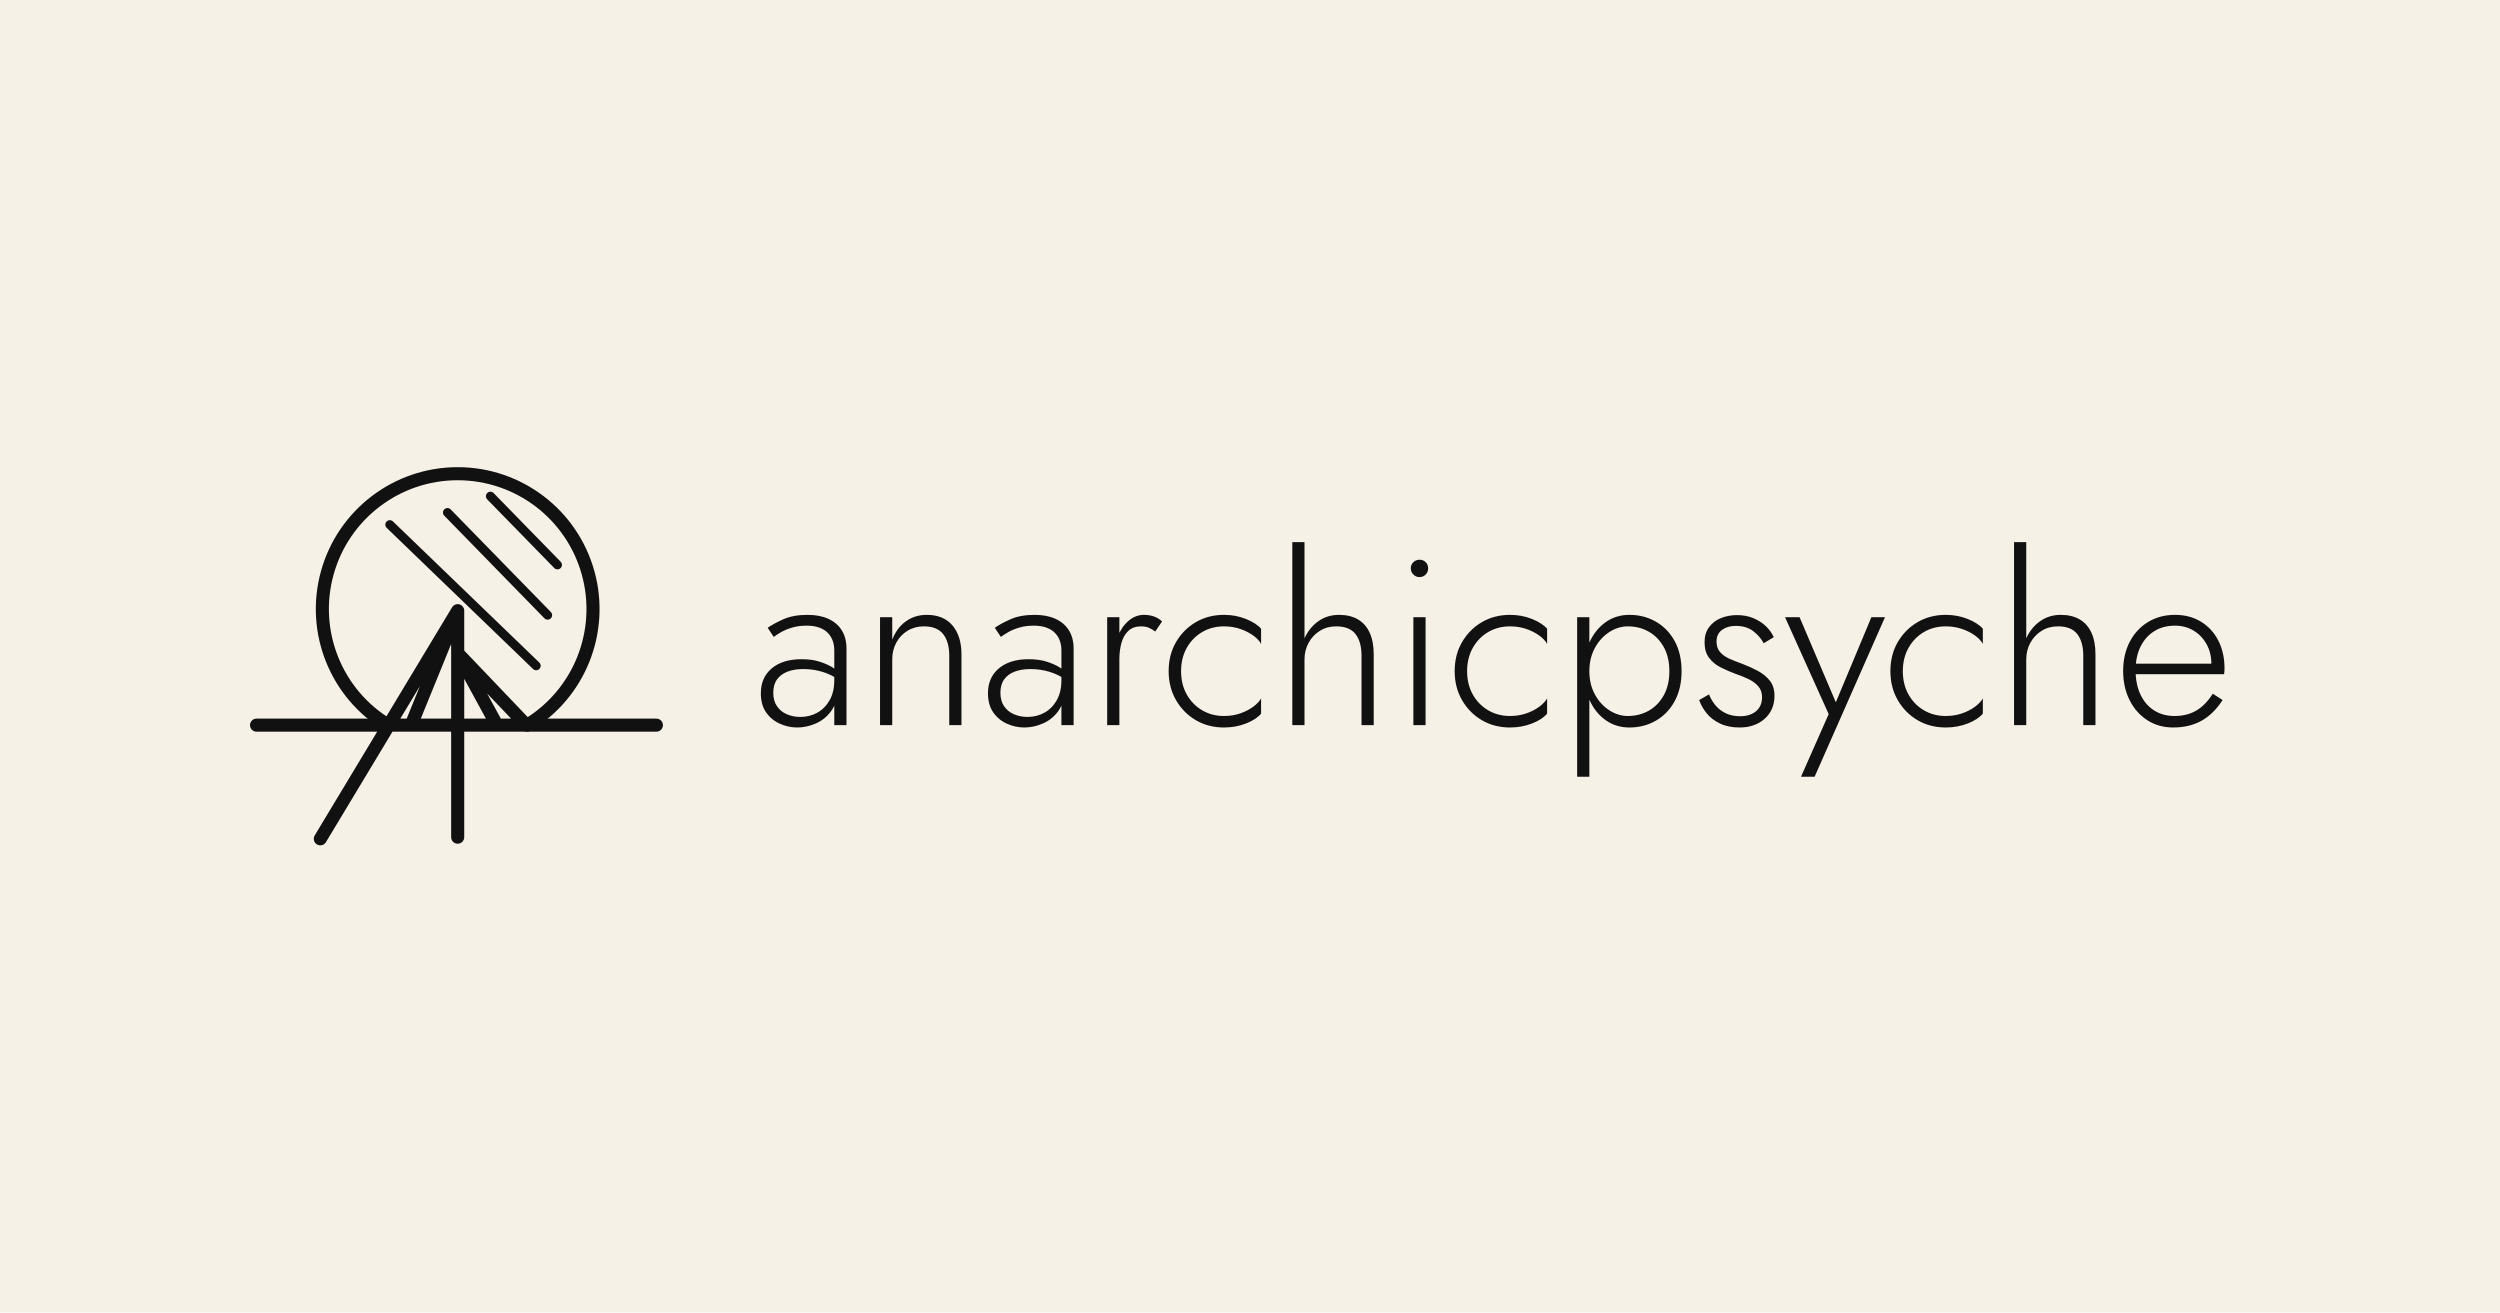
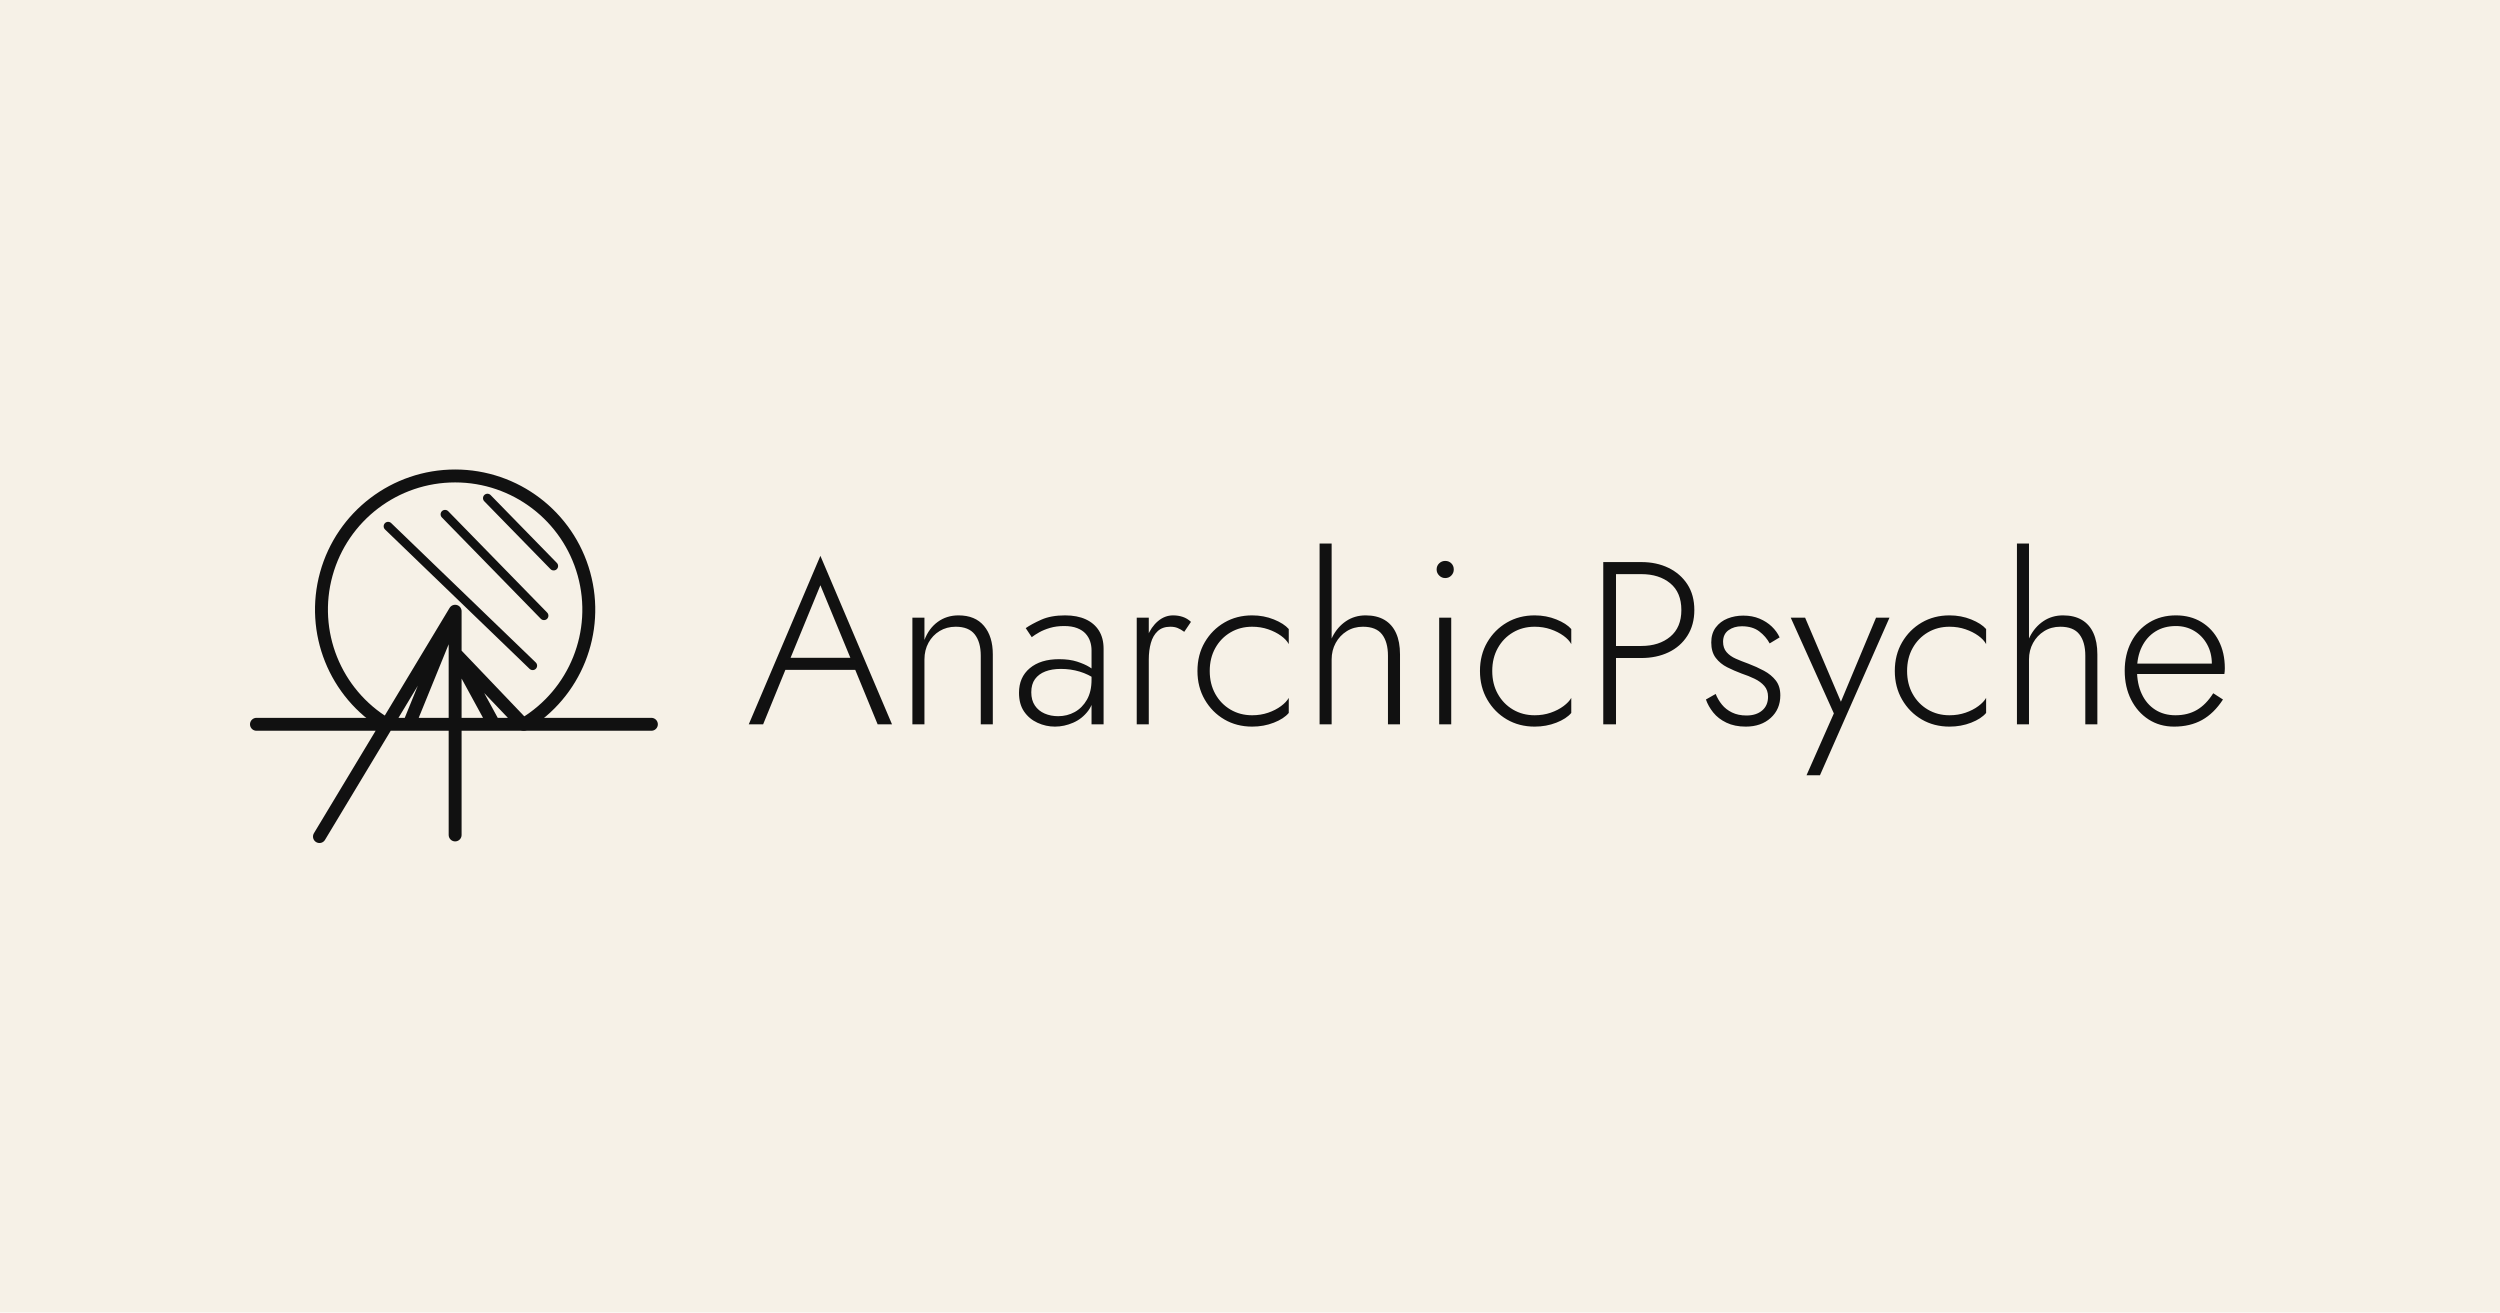
- <svg xmlns="http://www.w3.org/2000/svg" viewBox="0 0 1200 630" role="img" aria-label="Anarchicpsyche">
+ <svg xmlns="http://www.w3.org/2000/svg" viewBox="0 0 1200 630" role="img" aria-label="AnarchicPsyche">
  <rect width="1200" height="630" fill="#f6f1e7" />
-   <g transform="translate(123.14 226.4) scale(0.392481)">
+   <g transform="translate(123.1 227.49) scale(0.38766)">
    <g fill="none" stroke-linecap="round" stroke-linejoin="round">
      <path d="M160.99 310A165.5 165.5 0 1 1 331.01 310" stroke="#111111" stroke-width="16" />
      <path d="M286 30L368 114M233.5 50L356 175.5M163 64.8L342 237.4" stroke="#111111" stroke-width="11" />
      <path d="M0 310H489M246 170V447M246 170L78 449M246 170L189 310M246 222L294 310M246 222L330 310" stroke="#111111" stroke-width="16" />
    </g>
-     <path transform="translate(607 310) scale(0.28696)" fill="#111111" d="M87 -138Q87 -173 103.0 -195.0Q119 -217 147.5 -228.0Q176 -239 215 -239Q257 -239 295.5 -227.5Q334 -216 368 -192V-225Q359 -234 338.0 -247.0Q317 -260 284.5 -270.5Q252 -281 207 -281Q127 -281 80.5 -242.0Q34 -203 34 -136Q34 -87 56.0 -55.0Q78 -23 114.0 -6.5Q150 10 189 10Q229 10 268.0 -7.0Q307 -24 333.0 -59.0Q359 -94 359 -148L347 -192Q347 -141 327.0 -106.0Q307 -71 274.5 -53.0Q242 -35 203 -35Q171 -35 144.5 -46.5Q118 -58 102.5 -81.0Q87 -104 87 -138ZM89 -376Q102 -386 121.5 -397.0Q141 -408 168.0 -416.0Q195 -424 229 -424Q262 -424 285.0 -415.0Q308 -406 321.5 -391.0Q335 -376 341.0 -357.5Q347 -339 347 -319V0H399V-326Q399 -372 379.0 -404.0Q359 -436 322.0 -453.0Q285 -470 233 -470Q172 -470 130.5 -451.5Q89 -433 63 -415ZM837 -296V0H889V-302Q889 -379 851.0 -424.5Q813 -470 741 -470Q690 -470 651.5 -442.0Q613 -414 594 -364V-460H542V0H594V-280Q594 -320 611.5 -352.0Q629 -384 659.5 -402.5Q690 -421 729 -421Q785 -421 811.0 -388.0Q837 -355 837 -296ZM1055 -138Q1055 -173 1071.0 -195.0Q1087 -217 1115.5 -228.0Q1144 -239 1183 -239Q1225 -239 1263.5 -227.5Q1302 -216 1336 -192V-225Q1327 -234 1306.0 -247.0Q1285 -260 1252.5 -270.5Q1220 -281 1175 -281Q1095 -281 1048.5 -242.0Q1002 -203 1002 -136Q1002 -87 1024.0 -55.0Q1046 -23 1082.0 -6.5Q1118 10 1157 10Q1197 10 1236.0 -7.0Q1275 -24 1301.0 -59.0Q1327 -94 1327 -148L1315 -192Q1315 -141 1295.0 -106.0Q1275 -71 1242.5 -53.0Q1210 -35 1171 -35Q1139 -35 1112.5 -46.5Q1086 -58 1070.5 -81.0Q1055 -104 1055 -138ZM1057 -376Q1070 -386 1089.5 -397.0Q1109 -408 1136.0 -416.0Q1163 -424 1197 -424Q1230 -424 1253.0 -415.0Q1276 -406 1289.5 -391.0Q1303 -376 1309.0 -357.5Q1315 -339 1315 -319V0H1367V-326Q1367 -372 1347.0 -404.0Q1327 -436 1290.0 -453.0Q1253 -470 1201 -470Q1140 -470 1098.5 -451.5Q1057 -433 1031 -415ZM1562 -460H1510V0H1562ZM1715 -399 1744 -442Q1728 -457 1708.5 -463.5Q1689 -470 1667 -470Q1631 -470 1601.5 -445.0Q1572 -420 1555.0 -377.5Q1538 -335 1538 -280H1562Q1562 -319 1571.0 -351.0Q1580 -383 1600.5 -402.0Q1621 -421 1655 -421Q1673 -421 1686.5 -415.5Q1700 -410 1715 -399ZM1825 -230Q1825 -286 1849.0 -329.0Q1873 -372 1914.5 -396.5Q1956 -421 2008 -421Q2045 -421 2077.0 -410.0Q2109 -399 2132.5 -382.0Q2156 -365 2166 -346V-411Q2145 -435 2101.5 -452.5Q2058 -470 2008 -470Q1941 -470 1888.0 -439.0Q1835 -408 1803.5 -354.0Q1772 -300 1772 -230Q1772 -161 1803.5 -106.5Q1835 -52 1888.0 -21.0Q1941 10 2008 10Q2058 10 2101.5 -7.0Q2145 -24 2166 -49V-114Q2156 -96 2132.5 -78.5Q2109 -61 2077.0 -50.0Q2045 -39 2008 -39Q1956 -39 1914.5 -63.5Q1873 -88 1849.0 -131.0Q1825 -174 1825 -230ZM2351 -780H2299V0H2351ZM2594 -296V0H2646V-302Q2646 -356 2629.0 -393.5Q2612 -431 2579.0 -450.5Q2546 -470 2498 -470Q2450 -470 2413.0 -445.0Q2376 -420 2354.5 -377.5Q2333 -335 2333 -280H2351Q2351 -319 2368.5 -351.0Q2386 -383 2416.5 -402.0Q2447 -421 2486 -421Q2543 -421 2568.5 -388.0Q2594 -355 2594 -296ZM2804 -668Q2804 -653 2815.0 -642.0Q2826 -631 2841 -631Q2857 -631 2867.5 -642.0Q2878 -653 2878 -668Q2878 -684 2867.5 -694.5Q2857 -705 2841 -705Q2826 -705 2815.0 -694.5Q2804 -684 2804 -668ZM2815 -460V0H2867V-460ZM3044 -230Q3044 -286 3068.0 -329.0Q3092 -372 3133.5 -396.5Q3175 -421 3227 -421Q3264 -421 3296.0 -410.0Q3328 -399 3351.5 -382.0Q3375 -365 3385 -346V-411Q3364 -435 3320.5 -452.5Q3277 -470 3227 -470Q3160 -470 3107.0 -439.0Q3054 -408 3022.5 -354.0Q2991 -300 2991 -230Q2991 -161 3022.5 -106.5Q3054 -52 3107.0 -21.0Q3160 10 3227 10Q3277 10 3320.5 -7.0Q3364 -24 3385 -49V-114Q3375 -96 3351.5 -78.5Q3328 -61 3296.0 -50.0Q3264 -39 3227 -39Q3175 -39 3133.5 -63.5Q3092 -88 3068.0 -131.0Q3044 -174 3044 -230ZM3565 220V-460H3513V220ZM3958 -230Q3958 -305 3928.5 -358.5Q3899 -412 3848.5 -441.0Q3798 -470 3736 -470Q3678 -470 3634.0 -438.5Q3590 -407 3565.5 -353.0Q3541 -299 3541 -230Q3541 -162 3565.5 -107.5Q3590 -53 3634.0 -21.5Q3678 10 3736 10Q3798 10 3848.5 -19.0Q3899 -48 3928.5 -102.0Q3958 -156 3958 -230ZM3906 -230Q3906 -170 3882.0 -127.0Q3858 -84 3818.0 -61.5Q3778 -39 3729 -39Q3687 -39 3649.0 -64.0Q3611 -89 3588.0 -132.0Q3565 -175 3565 -230Q3565 -285 3588.0 -328.0Q3611 -371 3649.0 -396.0Q3687 -421 3729 -421Q3778 -421 3818.0 -398.5Q3858 -376 3882.0 -333.0Q3906 -290 3906 -230ZM4075 -131 4033 -107Q4043 -78 4064.5 -51.0Q4086 -24 4121.5 -7.0Q4157 10 4205 10Q4271 10 4312.5 -27.5Q4354 -65 4354 -125Q4354 -164 4334.5 -189.0Q4315 -214 4283.5 -231.0Q4252 -248 4215 -262Q4187 -272 4162.0 -283.0Q4137 -294 4122.0 -311.5Q4107 -329 4107 -356Q4107 -389 4130.5 -406.0Q4154 -423 4188 -423Q4234 -423 4263.0 -401.0Q4292 -379 4308 -349L4351 -375Q4339 -401 4317.0 -422.0Q4295 -443 4264.0 -456.0Q4233 -469 4194 -469Q4158 -469 4126.5 -456.5Q4095 -444 4075.5 -418.0Q4056 -392 4056 -353Q4056 -312 4075.5 -286.5Q4095 -261 4125.0 -246.0Q4155 -231 4187 -219Q4217 -209 4243.0 -196.5Q4269 -184 4285.0 -165.5Q4301 -147 4301 -119Q4301 -81 4275.5 -59.5Q4250 -38 4208 -38Q4172 -38 4145.5 -51.0Q4119 -64 4102.0 -85.0Q4085 -106 4075 -131ZM4825 -460H4767L4604 -70L4628 -68L4461 -460H4399L4585 -47L4467 220H4525ZM4901 -230Q4901 -286 4925.0 -329.0Q4949 -372 4990.5 -396.5Q5032 -421 5084 -421Q5121 -421 5153.0 -410.0Q5185 -399 5208.5 -382.0Q5232 -365 5242 -346V-411Q5221 -435 5177.5 -452.5Q5134 -470 5084 -470Q5017 -470 4964.0 -439.0Q4911 -408 4879.5 -354.0Q4848 -300 4848 -230Q4848 -161 4879.5 -106.5Q4911 -52 4964.0 -21.0Q5017 10 5084 10Q5134 10 5177.5 -7.0Q5221 -24 5242 -49V-114Q5232 -96 5208.5 -78.5Q5185 -61 5153.0 -50.0Q5121 -39 5084 -39Q5032 -39 4990.5 -63.5Q4949 -88 4925.0 -131.0Q4901 -174 4901 -230ZM5427 -780H5375V0H5427ZM5670 -296V0H5722V-302Q5722 -356 5705.0 -393.5Q5688 -431 5655.0 -450.5Q5622 -470 5574 -470Q5526 -470 5489.0 -445.0Q5452 -420 5430.5 -377.5Q5409 -335 5409 -280H5427Q5427 -319 5444.5 -351.0Q5462 -383 5492.5 -402.0Q5523 -421 5562 -421Q5619 -421 5644.5 -388.0Q5670 -355 5670 -296ZM6053 10Q6122 10 6173.5 -18.5Q6225 -47 6264 -107L6222 -134Q6191 -85 6151.5 -62.0Q6112 -39 6059 -39Q6009 -39 5971.5 -63.0Q5934 -87 5913.5 -131.0Q5893 -175 5893 -234Q5893 -292 5914.0 -334.5Q5935 -377 5972.5 -400.5Q6010 -424 6061 -424Q6105 -424 6140.0 -403.0Q6175 -382 6195.5 -345.0Q6216 -308 6216 -261Q6216 -253 6213.5 -244.5Q6211 -236 6209 -231L6231 -262H5873V-217H6270Q6271 -222 6271.5 -229.0Q6272 -236 6272 -242Q6272 -309 6245.5 -360.5Q6219 -412 6171.5 -441.0Q6124 -470 6061 -470Q5996 -470 5946.0 -439.5Q5896 -409 5868.0 -355.0Q5840 -301 5840 -231Q5840 -161 5867.5 -106.5Q5895 -52 5943.0 -21.0Q5991 10 6053 10Z" />
+     <path transform="translate(607 310) scale(0.28696)" fill="#111111" d="M140 -235H499L481 -287H158ZM318 -600 456 -266 461 -253 565 0H627L318 -727L9 0H71L176 -257L182 -269ZM1010 -296V0H1062V-302Q1062 -379 1024.0 -424.5Q986 -470 914 -470Q863 -470 824.5 -442.0Q786 -414 767 -364V-460H715V0H767V-280Q767 -320 784.5 -352.0Q802 -384 832.5 -402.5Q863 -421 902 -421Q958 -421 984.0 -388.0Q1010 -355 1010 -296ZM1228 -138Q1228 -173 1244.0 -195.0Q1260 -217 1288.5 -228.0Q1317 -239 1356 -239Q1398 -239 1436.5 -227.5Q1475 -216 1509 -192V-225Q1500 -234 1479.0 -247.0Q1458 -260 1425.5 -270.5Q1393 -281 1348 -281Q1268 -281 1221.5 -242.0Q1175 -203 1175 -136Q1175 -87 1197.0 -55.0Q1219 -23 1255.0 -6.5Q1291 10 1330 10Q1370 10 1409.0 -7.0Q1448 -24 1474.0 -59.0Q1500 -94 1500 -148L1488 -192Q1488 -141 1468.0 -106.0Q1448 -71 1415.5 -53.0Q1383 -35 1344 -35Q1312 -35 1285.5 -46.5Q1259 -58 1243.5 -81.0Q1228 -104 1228 -138ZM1230 -376Q1243 -386 1262.5 -397.0Q1282 -408 1309.0 -416.0Q1336 -424 1370 -424Q1403 -424 1426.0 -415.0Q1449 -406 1462.5 -391.0Q1476 -376 1482.0 -357.5Q1488 -339 1488 -319V0H1540V-326Q1540 -372 1520.0 -404.0Q1500 -436 1463.0 -453.0Q1426 -470 1374 -470Q1313 -470 1271.5 -451.5Q1230 -433 1204 -415ZM1735 -460H1683V0H1735ZM1888 -399 1917 -442Q1901 -457 1881.5 -463.5Q1862 -470 1840 -470Q1804 -470 1774.5 -445.0Q1745 -420 1728.0 -377.5Q1711 -335 1711 -280H1735Q1735 -319 1744.0 -351.0Q1753 -383 1773.5 -402.0Q1794 -421 1828 -421Q1846 -421 1859.5 -415.5Q1873 -410 1888 -399ZM1998 -230Q1998 -286 2022.0 -329.0Q2046 -372 2087.5 -396.5Q2129 -421 2181 -421Q2218 -421 2250.0 -410.0Q2282 -399 2305.5 -382.0Q2329 -365 2339 -346V-411Q2318 -435 2274.5 -452.5Q2231 -470 2181 -470Q2114 -470 2061.0 -439.0Q2008 -408 1976.5 -354.0Q1945 -300 1945 -230Q1945 -161 1976.5 -106.5Q2008 -52 2061.0 -21.0Q2114 10 2181 10Q2231 10 2274.5 -7.0Q2318 -24 2339 -49V-114Q2329 -96 2305.5 -78.5Q2282 -61 2250.0 -50.0Q2218 -39 2181 -39Q2129 -39 2087.5 -63.5Q2046 -88 2022.0 -131.0Q1998 -174 1998 -230ZM2524 -780H2472V0H2524ZM2767 -296V0H2819V-302Q2819 -356 2802.0 -393.5Q2785 -431 2752.0 -450.5Q2719 -470 2671 -470Q2623 -470 2586.0 -445.0Q2549 -420 2527.5 -377.5Q2506 -335 2506 -280H2524Q2524 -319 2541.5 -351.0Q2559 -383 2589.5 -402.0Q2620 -421 2659 -421Q2716 -421 2741.5 -388.0Q2767 -355 2767 -296ZM2977 -668Q2977 -653 2988.0 -642.0Q2999 -631 3014 -631Q3030 -631 3040.5 -642.0Q3051 -653 3051 -668Q3051 -684 3040.5 -694.5Q3030 -705 3014 -705Q2999 -705 2988.0 -694.5Q2977 -684 2977 -668ZM2988 -460V0H3040V-460ZM3217 -230Q3217 -286 3241.0 -329.0Q3265 -372 3306.5 -396.5Q3348 -421 3400 -421Q3437 -421 3469.0 -410.0Q3501 -399 3524.5 -382.0Q3548 -365 3558 -346V-411Q3537 -435 3493.5 -452.5Q3450 -470 3400 -470Q3333 -470 3280.0 -439.0Q3227 -408 3195.5 -354.0Q3164 -300 3164 -230Q3164 -161 3195.5 -106.5Q3227 -52 3280.0 -21.0Q3333 10 3400 10Q3450 10 3493.5 -7.0Q3537 -24 3558 -49V-114Q3548 -96 3524.5 -78.5Q3501 -61 3469.0 -50.0Q3437 -39 3400 -39Q3348 -39 3306.5 -63.5Q3265 -88 3241.0 -131.0Q3217 -174 3217 -230ZM3696 -700V0H3751V-700ZM3727 -648H3860Q3937 -648 3985.0 -608.5Q4033 -569 4033 -493Q4033 -418 3985.0 -378.0Q3937 -338 3860 -338H3727V-286H3860Q3926 -286 3977.5 -310.5Q4029 -335 4059.0 -382.0Q4089 -429 4089 -493Q4089 -558 4059.0 -604.0Q4029 -650 3977.5 -675.0Q3926 -700 3860 -700H3727ZM4181 -131 4139 -107Q4149 -78 4170.5 -51.0Q4192 -24 4227.5 -7.0Q4263 10 4311 10Q4377 10 4418.5 -27.5Q4460 -65 4460 -125Q4460 -164 4440.5 -189.0Q4421 -214 4389.5 -231.0Q4358 -248 4321 -262Q4293 -272 4268.0 -283.0Q4243 -294 4228.0 -311.5Q4213 -329 4213 -356Q4213 -389 4236.5 -406.0Q4260 -423 4294 -423Q4340 -423 4369.0 -401.0Q4398 -379 4414 -349L4457 -375Q4445 -401 4423.0 -422.0Q4401 -443 4370.0 -456.0Q4339 -469 4300 -469Q4264 -469 4232.5 -456.5Q4201 -444 4181.5 -418.0Q4162 -392 4162 -353Q4162 -312 4181.5 -286.5Q4201 -261 4231.0 -246.0Q4261 -231 4293 -219Q4323 -209 4349.0 -196.5Q4375 -184 4391.0 -165.5Q4407 -147 4407 -119Q4407 -81 4381.5 -59.5Q4356 -38 4314 -38Q4278 -38 4251.5 -51.0Q4225 -64 4208.0 -85.0Q4191 -106 4181 -131ZM4931 -460H4873L4710 -70L4734 -68L4567 -460H4505L4691 -47L4573 220H4631ZM5007 -230Q5007 -286 5031.0 -329.0Q5055 -372 5096.5 -396.5Q5138 -421 5190 -421Q5227 -421 5259.0 -410.0Q5291 -399 5314.5 -382.0Q5338 -365 5348 -346V-411Q5327 -435 5283.5 -452.5Q5240 -470 5190 -470Q5123 -470 5070.0 -439.0Q5017 -408 4985.5 -354.0Q4954 -300 4954 -230Q4954 -161 4985.5 -106.5Q5017 -52 5070.0 -21.0Q5123 10 5190 10Q5240 10 5283.5 -7.0Q5327 -24 5348 -49V-114Q5338 -96 5314.5 -78.5Q5291 -61 5259.0 -50.0Q5227 -39 5190 -39Q5138 -39 5096.5 -63.5Q5055 -88 5031.0 -131.0Q5007 -174 5007 -230ZM5533 -780H5481V0H5533ZM5776 -296V0H5828V-302Q5828 -356 5811.0 -393.5Q5794 -431 5761.0 -450.5Q5728 -470 5680 -470Q5632 -470 5595.0 -445.0Q5558 -420 5536.5 -377.5Q5515 -335 5515 -280H5533Q5533 -319 5550.5 -351.0Q5568 -383 5598.5 -402.0Q5629 -421 5668 -421Q5725 -421 5750.5 -388.0Q5776 -355 5776 -296ZM6159 10Q6228 10 6279.5 -18.5Q6331 -47 6370 -107L6328 -134Q6297 -85 6257.5 -62.0Q6218 -39 6165 -39Q6115 -39 6077.5 -63.0Q6040 -87 6019.5 -131.0Q5999 -175 5999 -234Q5999 -292 6020.0 -334.5Q6041 -377 6078.5 -400.5Q6116 -424 6167 -424Q6211 -424 6246.0 -403.0Q6281 -382 6301.5 -345.0Q6322 -308 6322 -261Q6322 -253 6319.5 -244.5Q6317 -236 6315 -231L6337 -262H5979V-217H6376Q6377 -222 6377.5 -229.0Q6378 -236 6378 -242Q6378 -309 6351.5 -360.5Q6325 -412 6277.5 -441.0Q6230 -470 6167 -470Q6102 -470 6052.0 -439.5Q6002 -409 5974.0 -355.0Q5946 -301 5946 -231Q5946 -161 5973.5 -106.5Q6001 -52 6049.0 -21.0Q6097 10 6159 10Z" />
  </g>
</svg>
